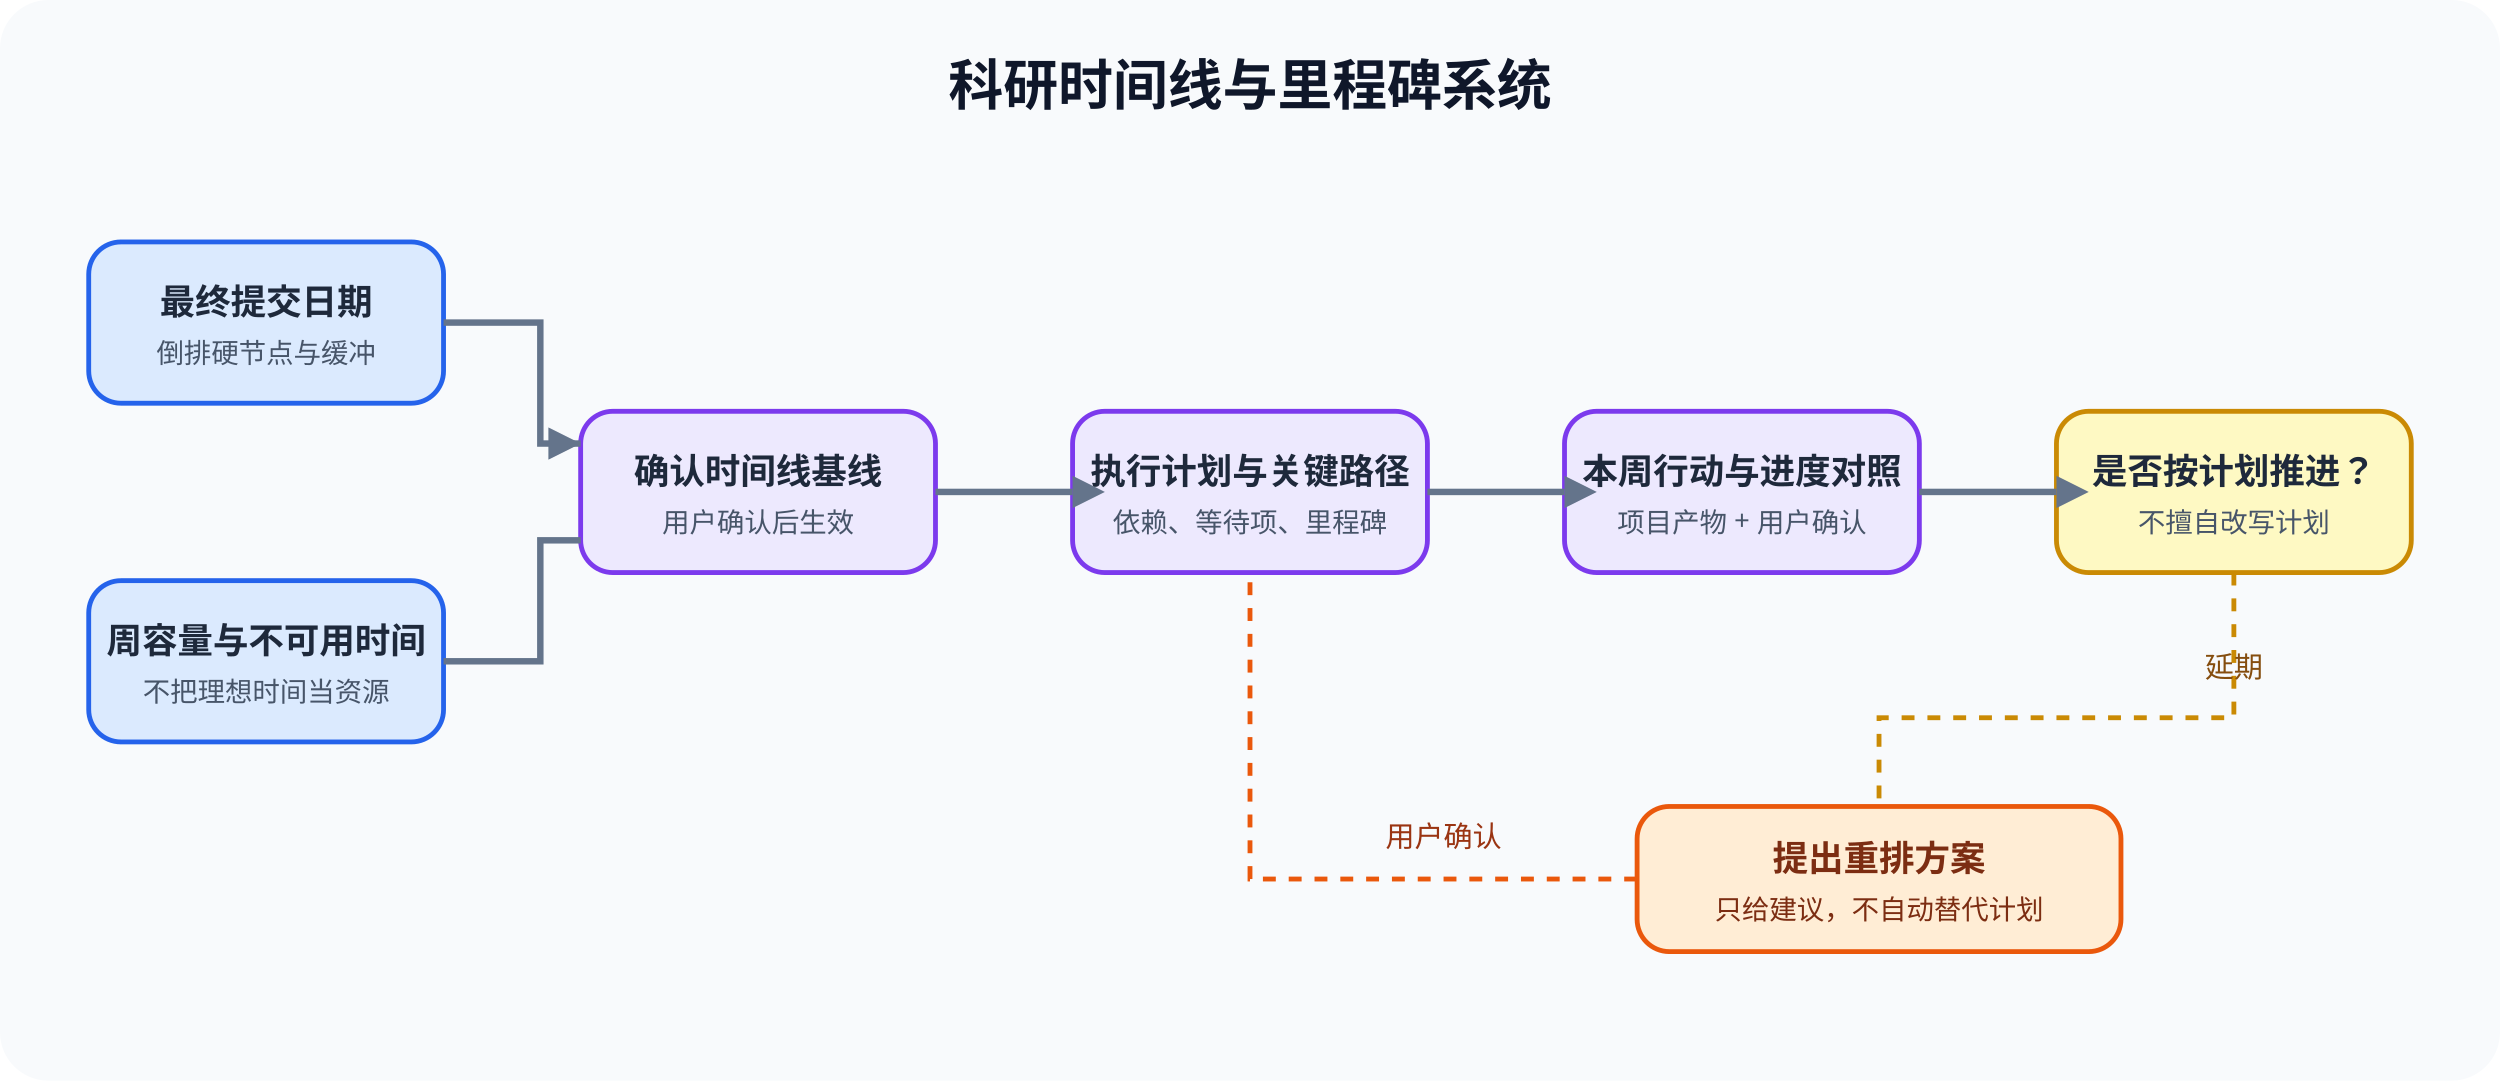
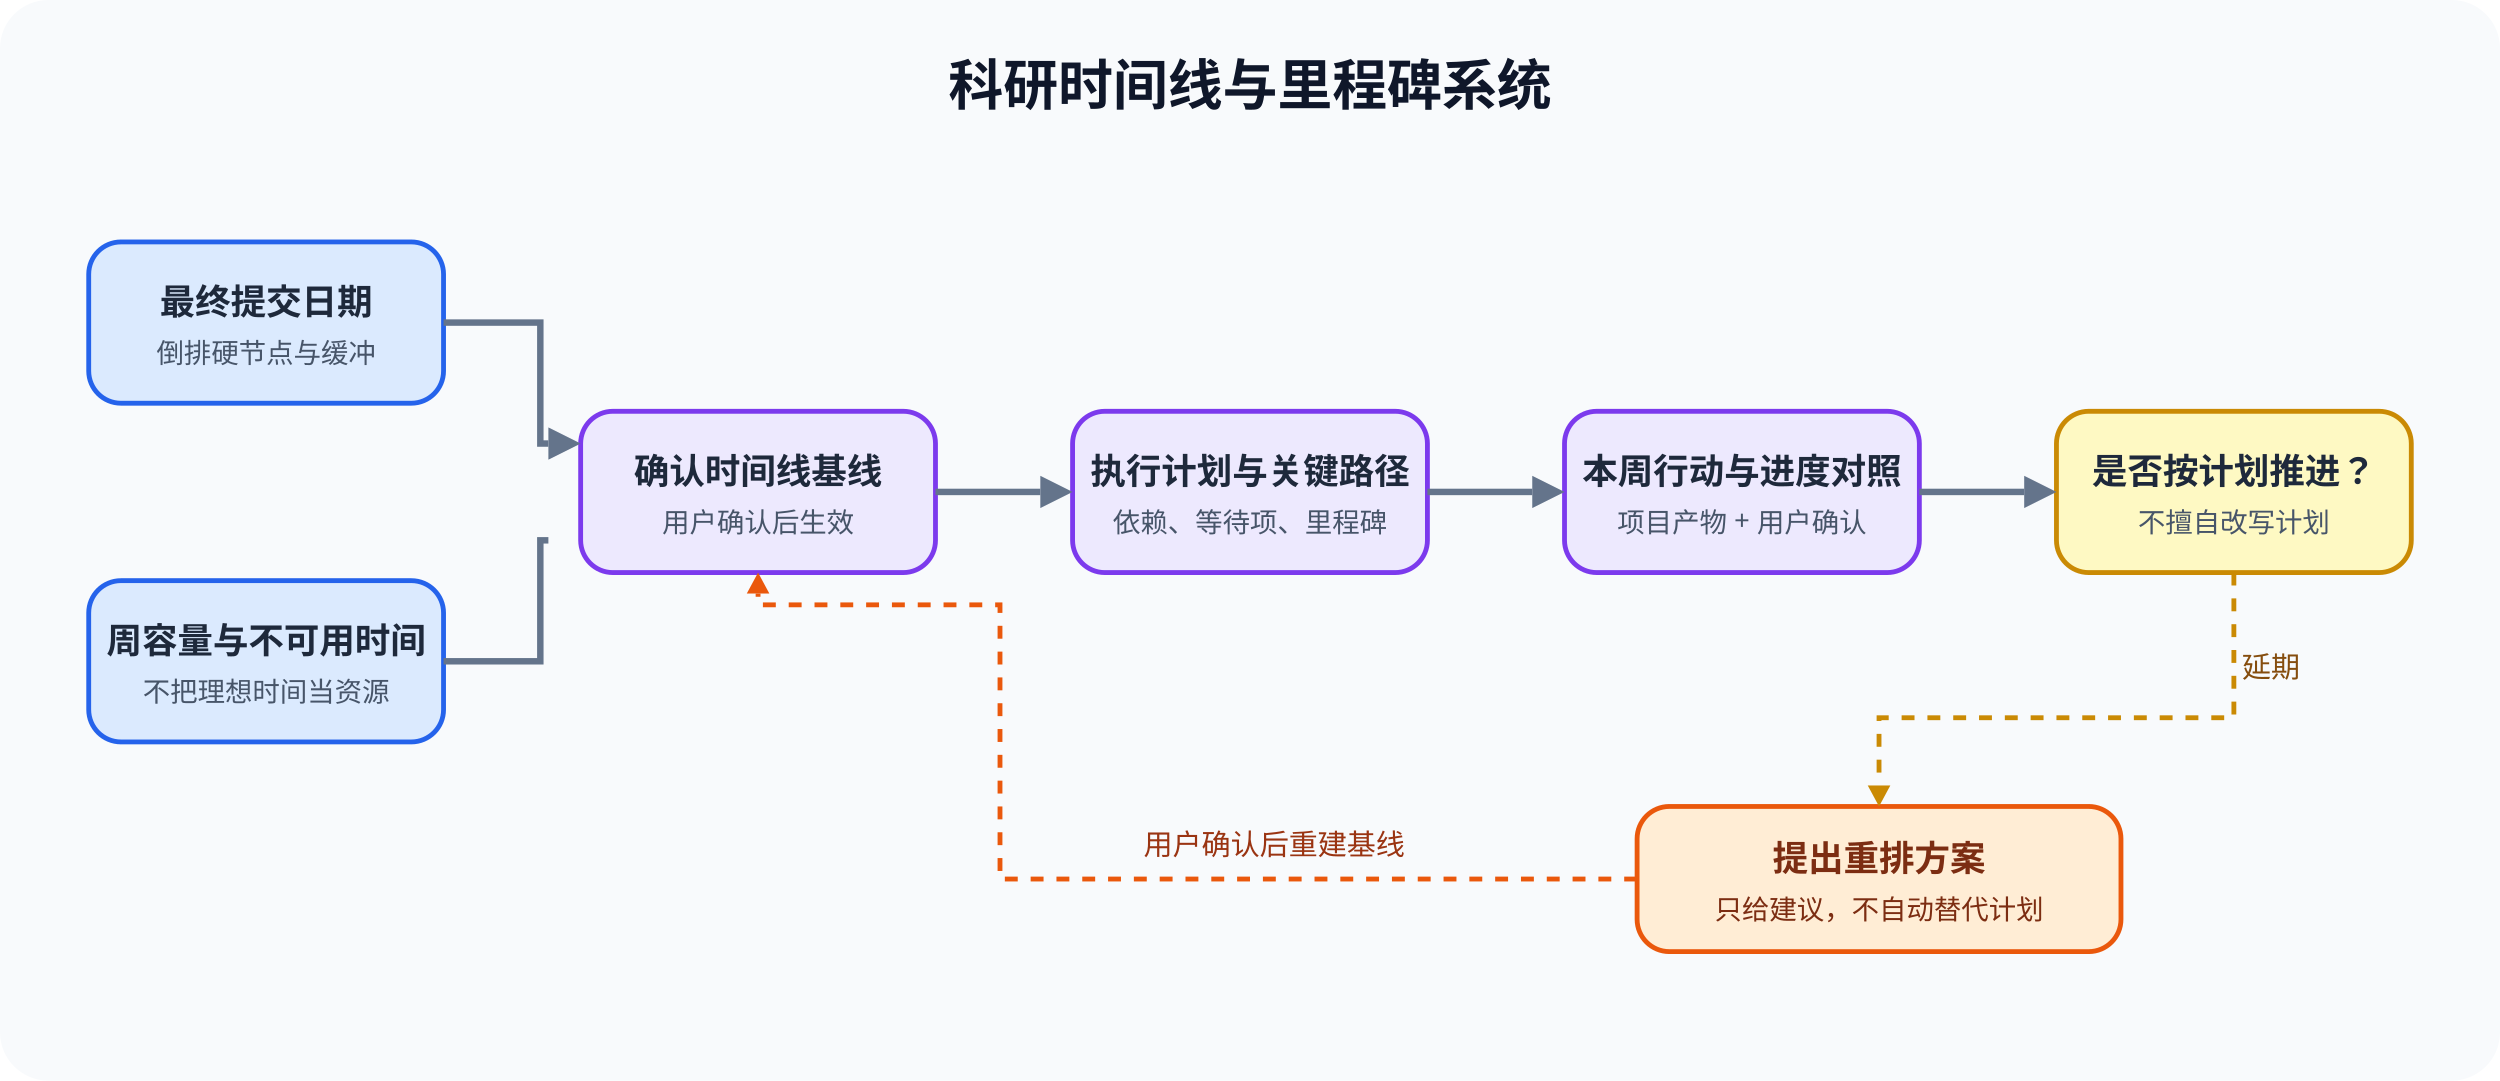
<svg xmlns="http://www.w3.org/2000/svg" width="1550" height="670" viewBox="0 0 1550 670" role="img" aria-labelledby="title desc">
  <rect width="1550" height="670" fill="#f8fafc" rx="30" />
  <text x="775" y="65" text-anchor="middle" font-family="PingFang SC, Microsoft YaHei, sans-serif" font-size="34" font-weight="700" fill="#0f172a">科研时间线与里程碑系统</text>
  <g font-family="PingFang SC, Microsoft YaHei, sans-serif" text-anchor="middle">
    <g stroke-width="3">
      <rect x="55" y="150" width="220" height="100" rx="20" fill="#dbeafe" stroke="#2563eb" />
      <rect x="55" y="360" width="220" height="100" rx="20" fill="#dbeafe" stroke="#2563eb" />
      <rect x="360" y="255" width="220" height="100" rx="20" fill="#ede9fe" stroke="#7c3aed" />
      <rect x="665" y="255" width="220" height="100" rx="20" fill="#ede9fe" stroke="#7c3aed" />
      <rect x="970" y="255" width="220" height="100" rx="20" fill="#ede9fe" stroke="#7c3aed" />
      <rect x="1275" y="255" width="220" height="100" rx="20" fill="#fef9c3" stroke="#ca8a04" />
    </g>
    <g font-size="22" font-weight="700" fill="#1e293b">
      <text x="165" y="195">最终提交日期</text>
      <text x="165" y="405">周容量与不可用时间</text>
      <text x="470" y="300">确认时间线基线</text>
      <text x="775" y="300">执行计划与关键路径</text>
      <text x="1080" y="300">本周行动与进度对照</text>
      <text x="1385" y="300">是否按计划推进？</text>
    </g>
    <g font-size="17" fill="#475569">
      <text x="165" y="225">倒排硬节点与缓冲</text>
      <text x="165" y="435">不把理想时间当资源</text>
      <text x="470" y="330">用户确认后生效</text>
      <text x="775" y="330">依赖、等待项、里程碑</text>
      <text x="1080" y="330">项目产物 + 用户确认</text>
      <text x="1385" y="330">不擅自改写计划</text>
    </g>
  </g>
  <g stroke="#64748b" stroke-width="4" fill="none">
-     <path d="M275 200H335V275H360" />
-     <path d="M275 410H335V335H360" />
-     <path d="M580 305H665M885 305H970M1190 305H1275" />
+     <path d="M275 200H335V275H340" />
+     <path d="M275 410H335V335H340" />
+     <path d="M580 305H645M885 305H950M1190 305H1255" />
  </g>
  <g fill="#64748b">
    <path d="M340 265l20 10-20 10z" />
-     <path d="M665 295l20 10-20 10z" />
-     <path d="M970 295l20 10-20 10z" />
-     <path d="M1275 295l20 10-20 10z" />
+     <path d="M645 295l20 10-20 10z" />
+     <path d="M950 295l20 10-20 10z" />
+     <path d="M1255 295l20 10-20 10z" />
  </g>
  <g font-family="PingFang SC, Microsoft YaHei, sans-serif" text-anchor="middle">
    <rect x="1015" y="500" width="300" height="90" rx="20" fill="#ffedd5" stroke="#ea580c" stroke-width="3" />
    <text x="1165" y="540" font-size="22" font-weight="700" fill="#7c2d12">提出重排方案</text>
    <text x="1165" y="570" font-size="17" fill="#7c2d12">只给建议，不自动替代计划</text>
-     <path d="M1385 355V445H1165V500" fill="none" stroke="#ca8a04" stroke-width="3" stroke-dasharray="8 8" />
-     <path d="M1015 545H775V355" fill="none" stroke="#ea580c" stroke-width="3" stroke-dasharray="8 8" />
-     <text x="1385" y="420" font-size="18" fill="#854d0e">延期</text>
-     <text x="895" y="525" font-size="18" fill="#9a3412">用户确认</text>
+     <path d="M1385 355V445H1165V487" fill="none" stroke="#ca8a04" stroke-width="3" stroke-dasharray="8 8" />
+     <path d="M1015 545H620V375H470V368" fill="none" stroke="#ea580c" stroke-width="3" stroke-dasharray="8 8" />
+     <path d="M1158 487l7 13 7-13z" fill="#ca8a04" />
+     <path d="M463 368l7-13 7 13z" fill="#ea580c" />
+     <text x="1408" y="420" font-size="18" fill="#854d0e">延期</text>
+     <text x="790" y="530" font-size="18" fill="#9a3412">用户确认后重建基线</text>
  </g>
</svg>
